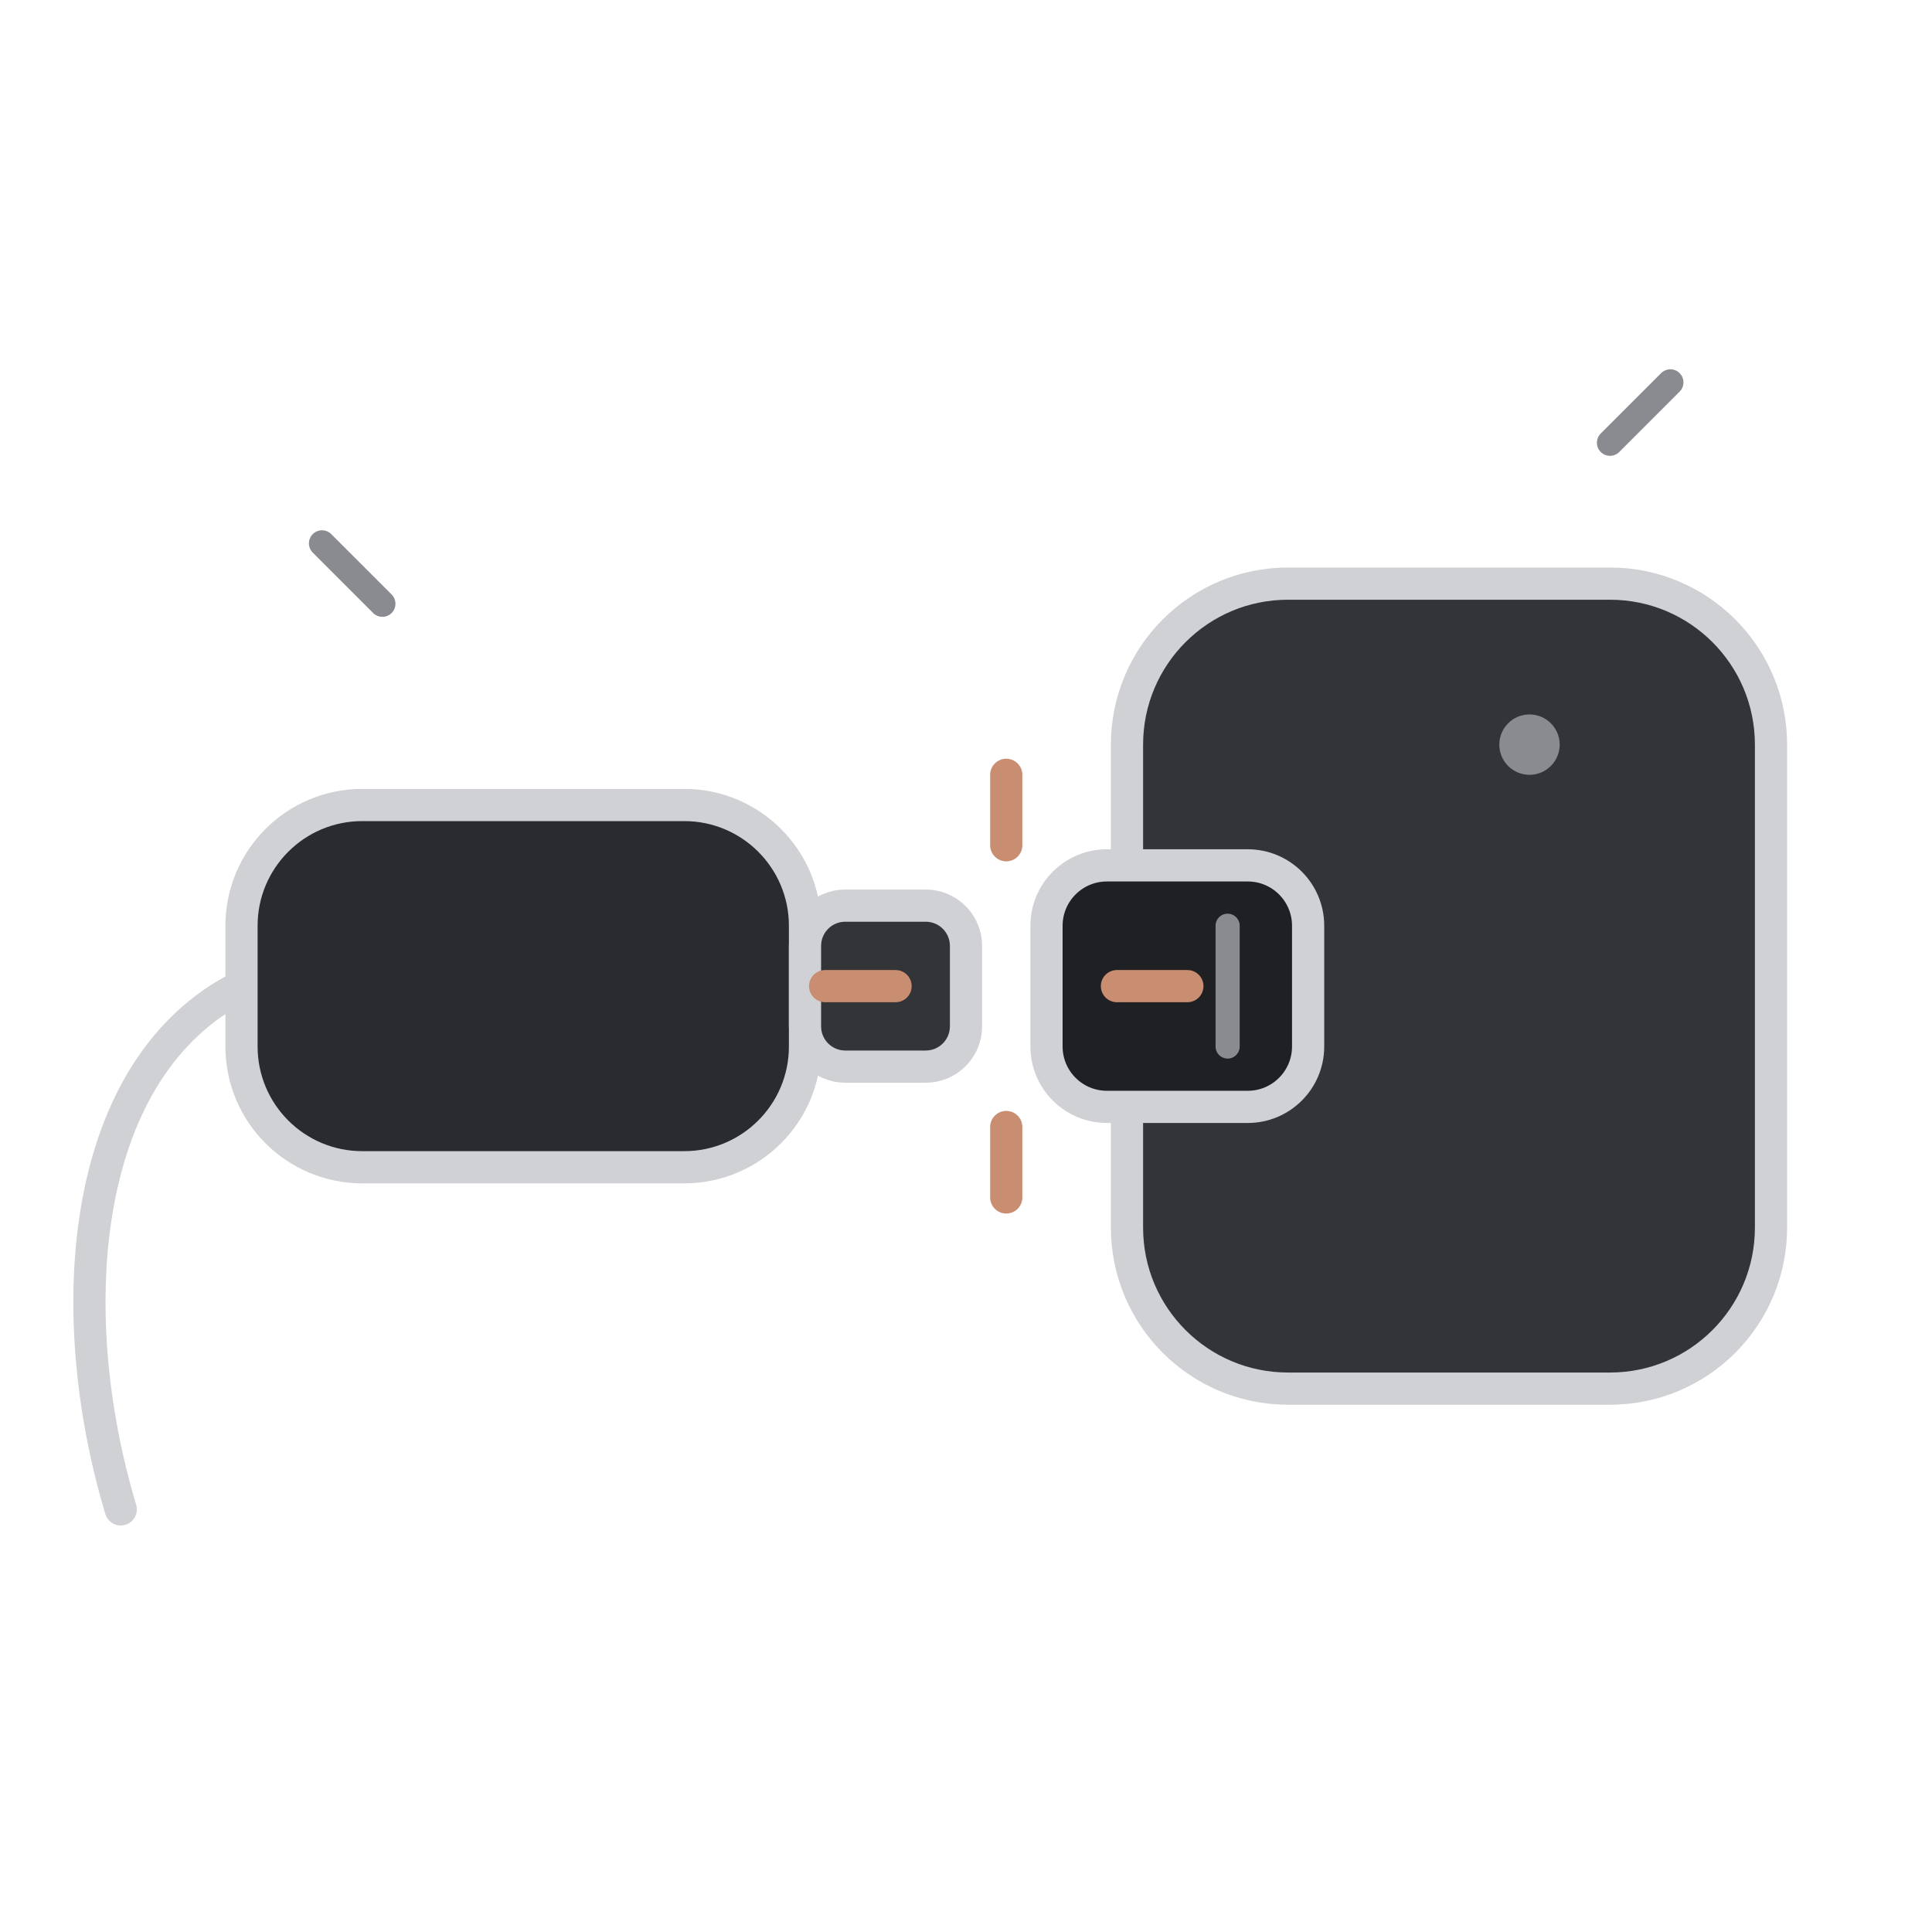
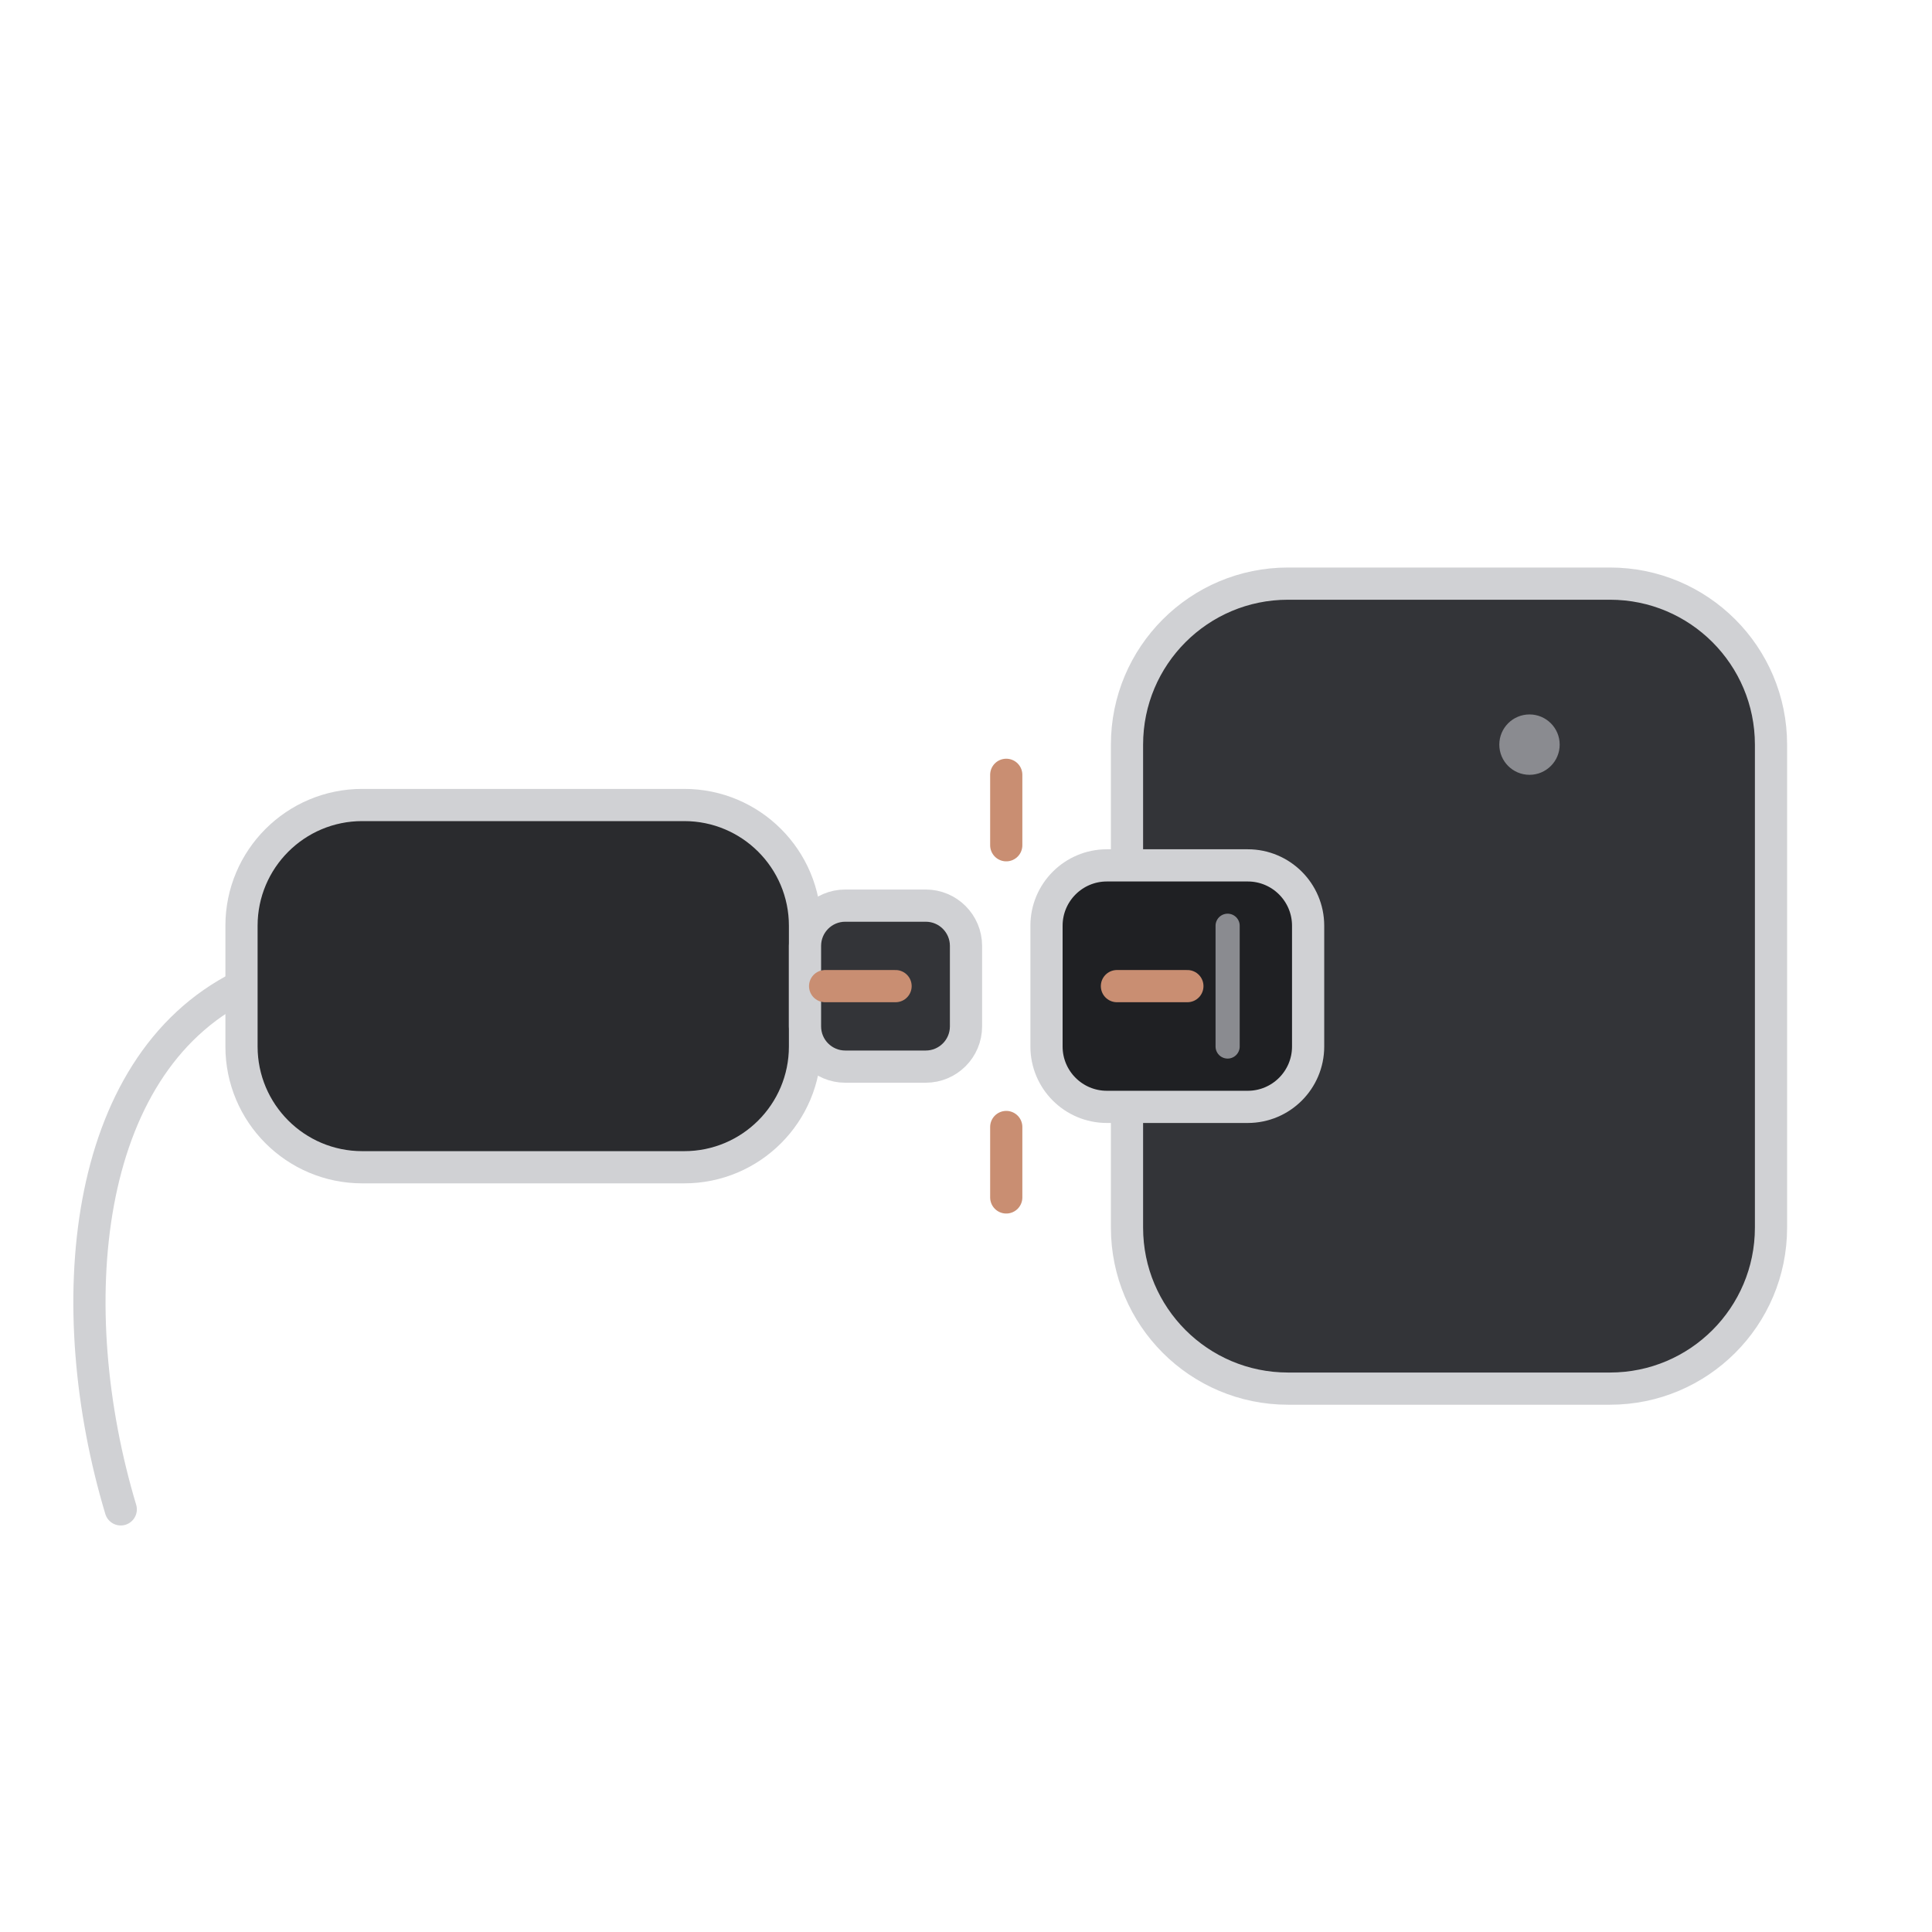
<svg xmlns="http://www.w3.org/2000/svg" width="192" height="192" viewBox="0 0 192 192" fill="none">
  <g stroke="#D0D1D4" stroke-width="3.2" stroke-linecap="round" stroke-linejoin="round">
    <path d="M24 98C8 106 6 130 12 150" fill="none" />
    <rect x="24" y="80" width="56" height="36" rx="12" fill="#2A2B2E" />
    <rect x="80" y="90" width="16" height="16" rx="4" fill="#333438" />
    <rect x="112" y="58" width="64" height="80" rx="16" fill="#333438" />
    <rect x="104" y="86" width="26" height="24" rx="6" fill="#1F2023" />
    <path d="M122 92v12" stroke="#8A8B90" stroke-width="2.4" />
    <circle cx="152" cy="74" r="3" fill="#8A8B90" stroke="none" />
  </g>
  <g stroke="#C98E72" stroke-width="3.2" stroke-linecap="round">
    <path d="M100 84v-7M100 112v7M89 98h-7M111 98h7" />
  </g>
-   <g stroke="#8A8B90" stroke-width="2.6" stroke-linecap="round">
-     <path d="M38 60l-6-6M160 44l6-6" />
-   </g>
</svg>
